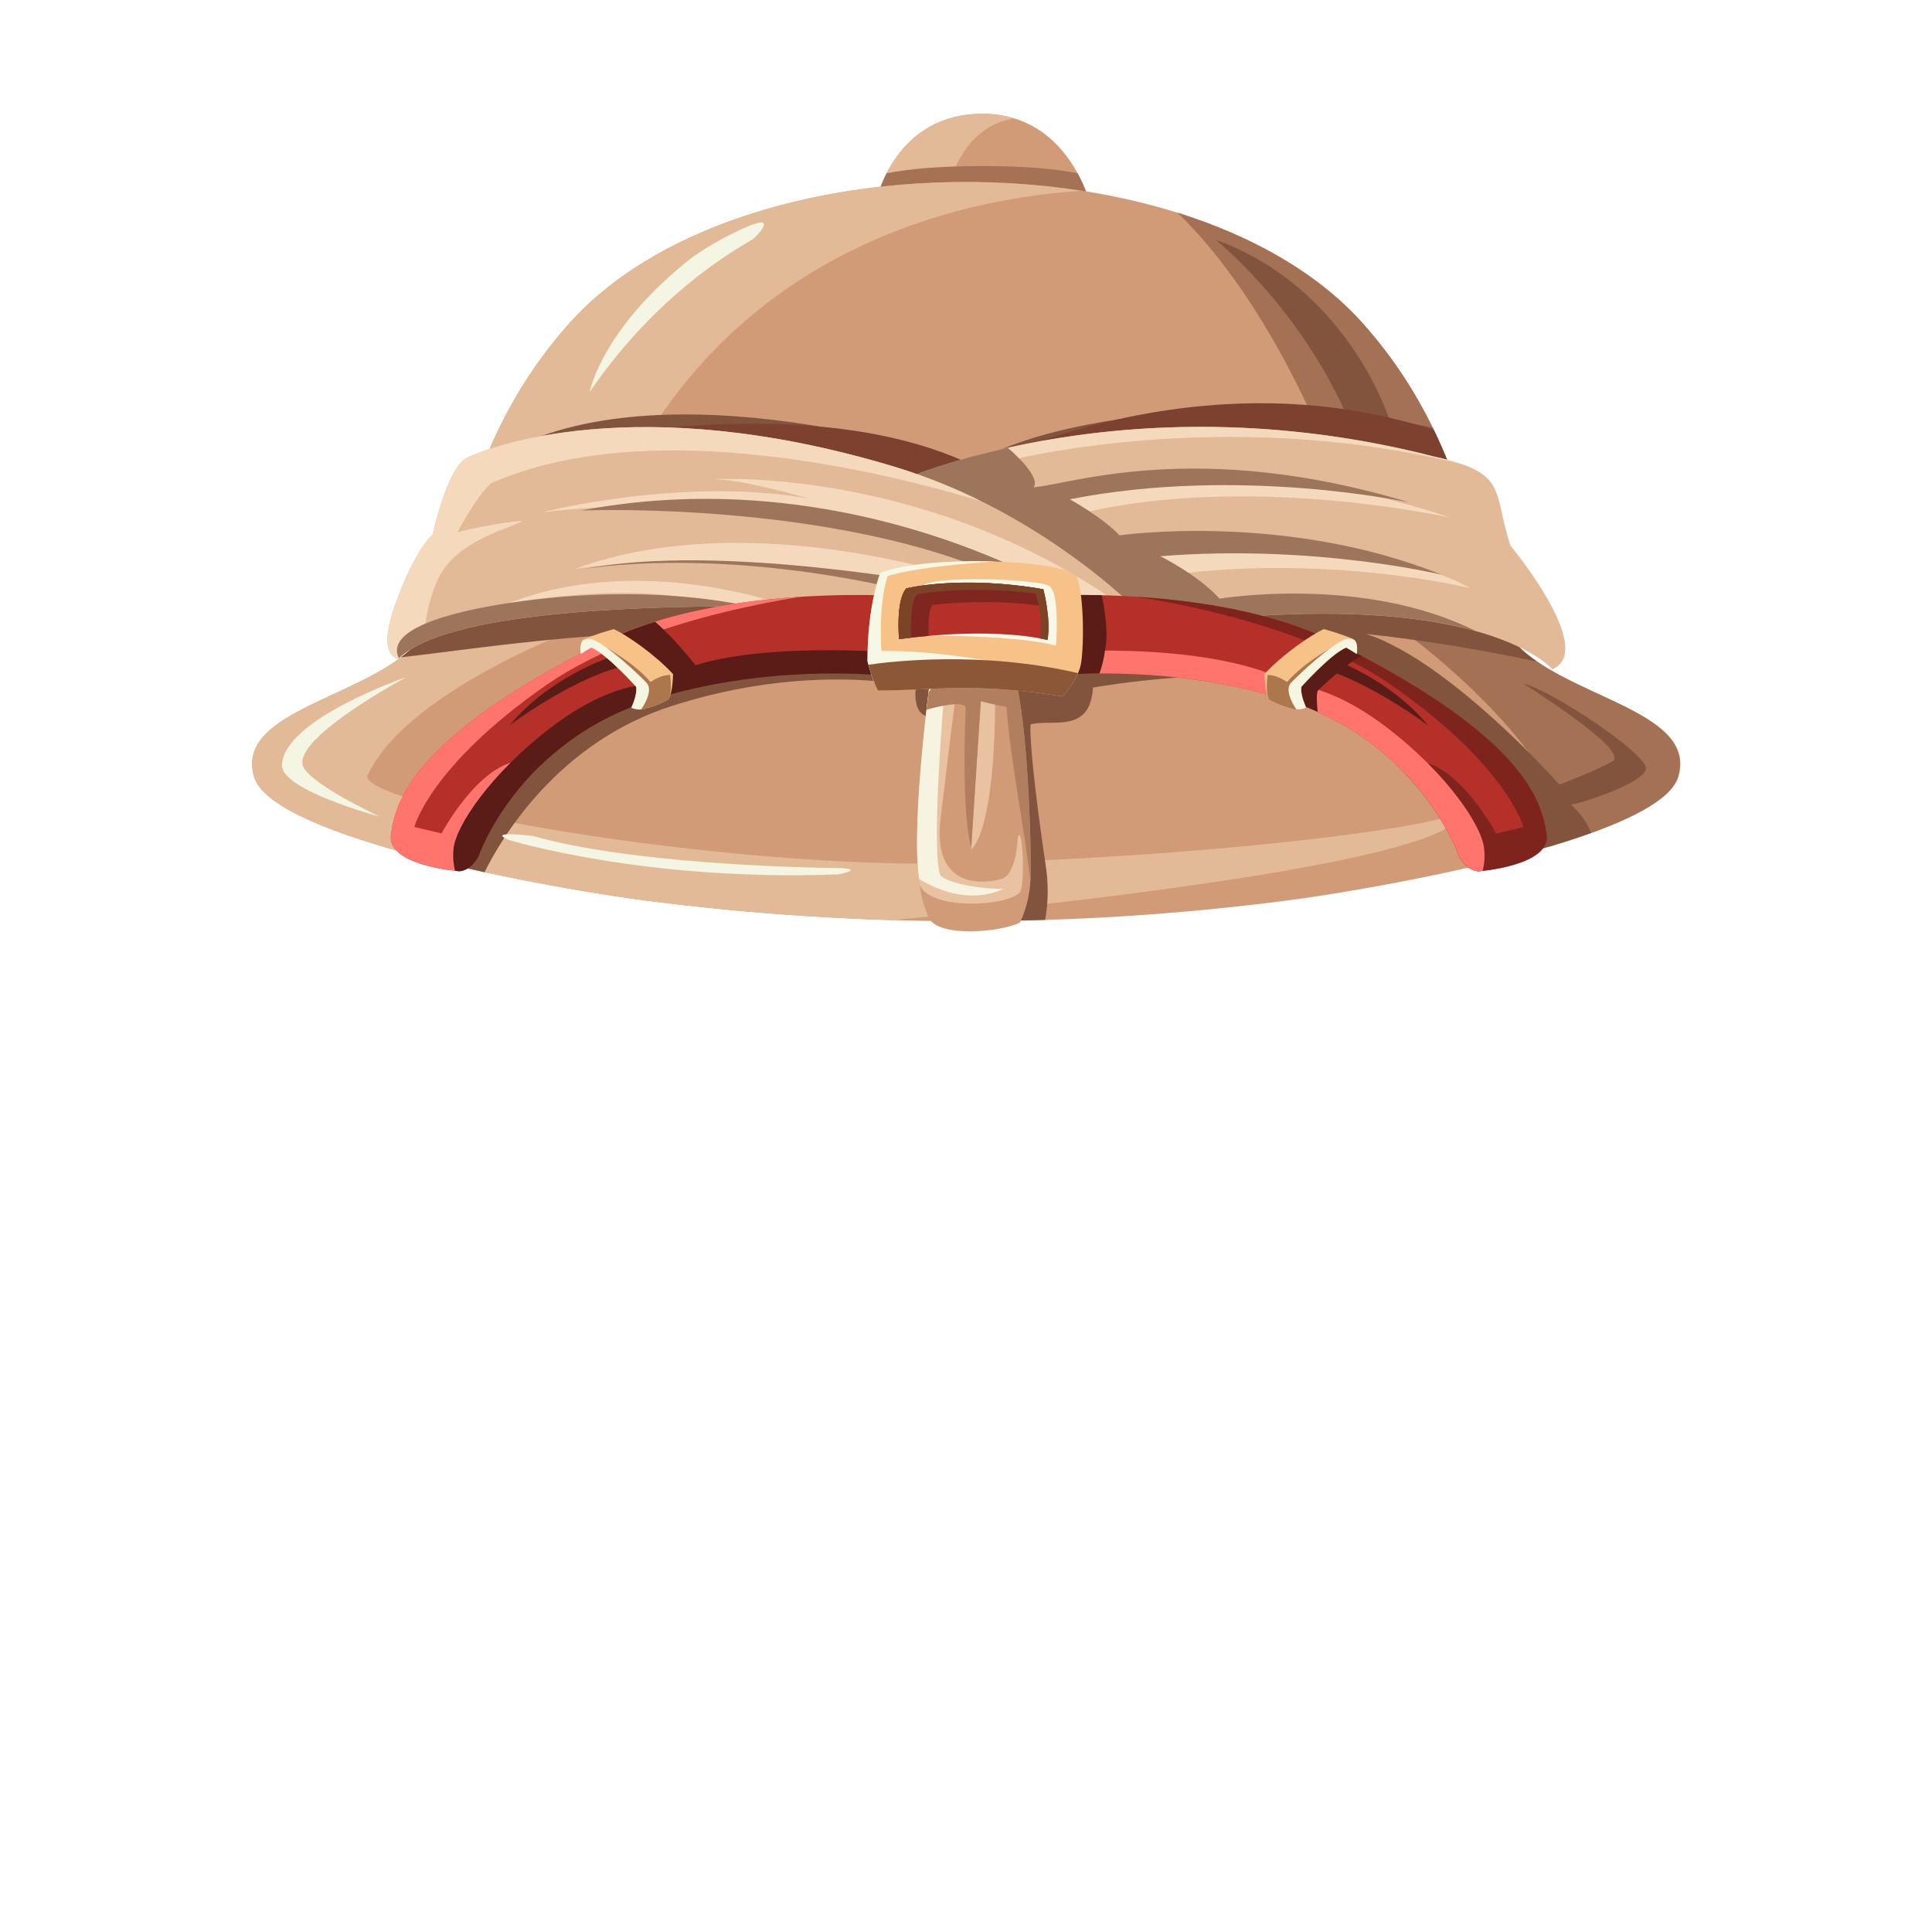
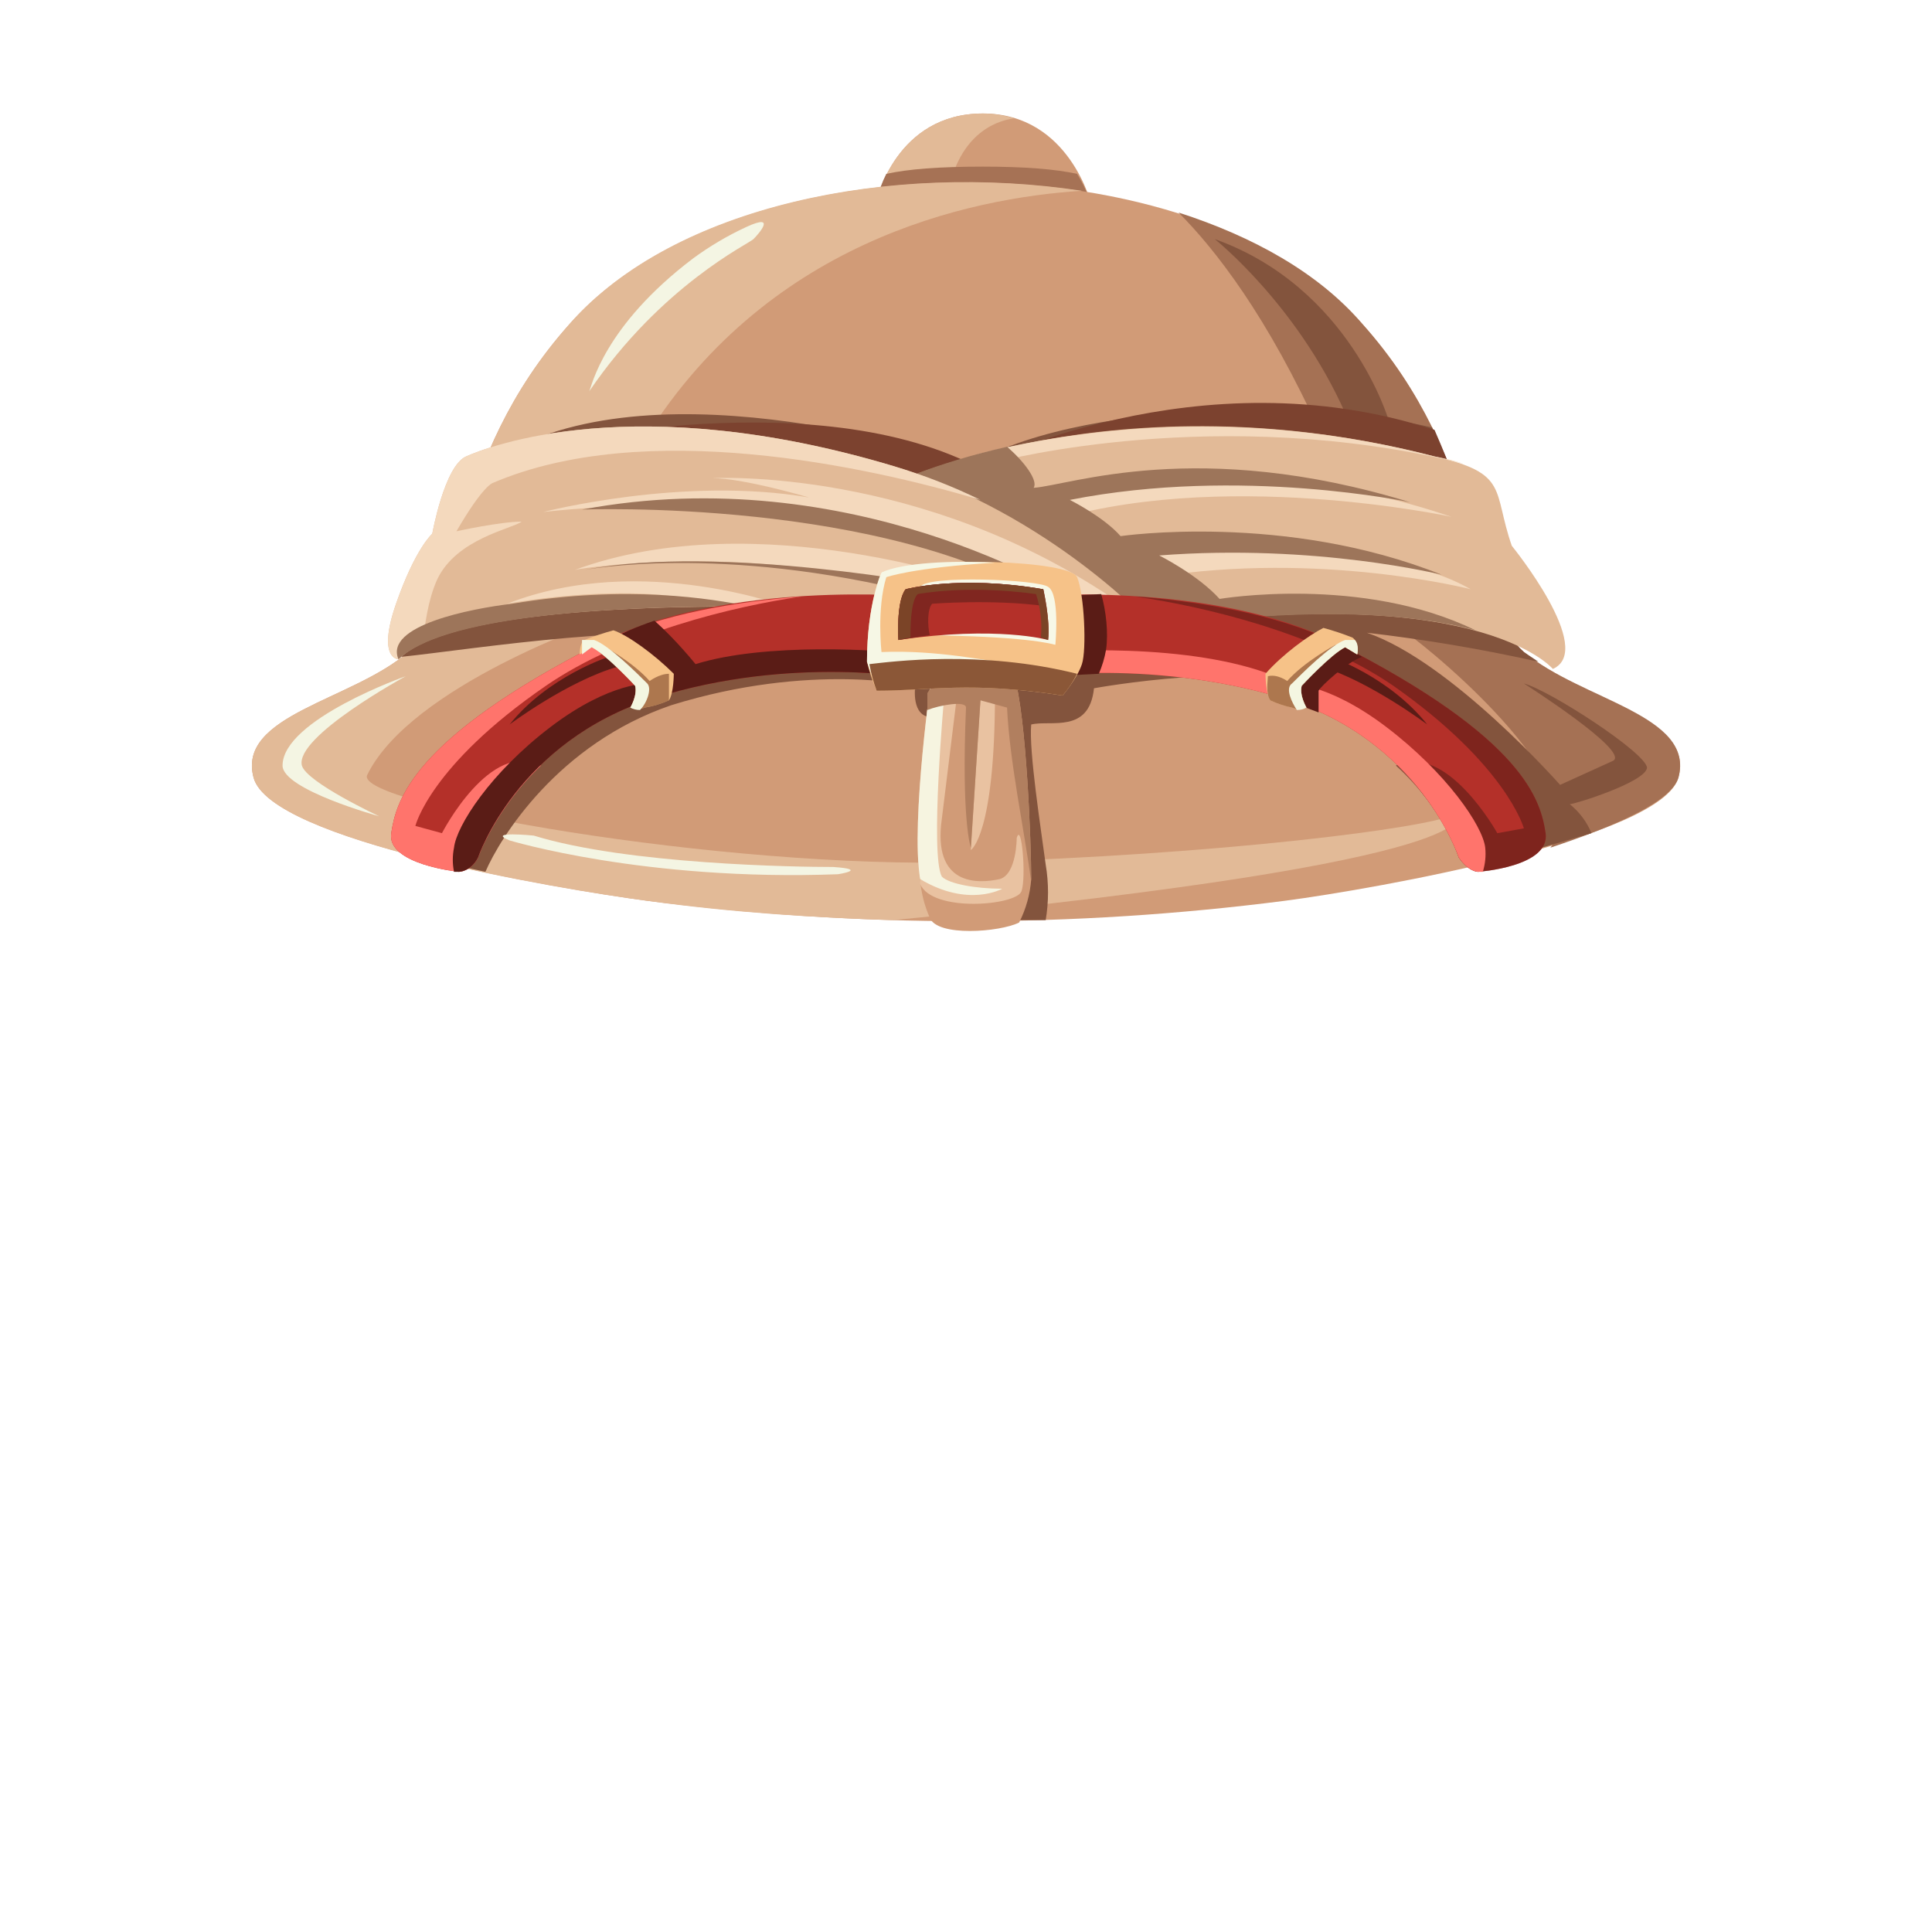
<svg xmlns="http://www.w3.org/2000/svg" id="Assets" viewBox="0 0 800 800">
  <defs>
-     <style>.cls-1{fill:#d19b77;}.cls-2{fill:#e2ba97;}.cls-3{fill:#a67255;}.cls-4{fill:#a57154;}.cls-5{fill:#83543d;}.cls-6{fill:#f4f5e3;}.cls-7{fill:#e9c2a1;}.cls-8{fill:#f6f4e0;}.cls-9{fill:#b17f5f;}.cls-10{fill:#7c422f;}.cls-11{fill:#f4d9bd;}.cls-12{fill:#9d755a;}.cls-13{fill:#b43029;}.cls-14{fill:#ff746c;}.cls-15{fill:#5a1c16;}.cls-16{fill:#f6c288;}.cls-17{opacity:0.59;}.cls-18{fill:#7b4427;}.cls-19{fill:#f4f6e1;}.cls-20{opacity:0.6;}.cls-21{fill:#f6f7e5;}.cls-22{fill:#8b5737;}.cls-23{fill:#f7f8e7;}.cls-24{fill:#802620;}</style>
+     <style>.cls-1{fill:#d19b77}.cls-2{fill:#e2ba97}.cls-7{fill:#e9c2a1}.cls-11{fill:#f4d9bd}.cls-12{fill:#9d755a}.cls-13{fill:#b43029}.cls-14{fill:#ff746c}.cls-15{fill:#5a1c16}.cls-16{fill:#f6c288}.cls-17{opacity:.59}.cls-18{fill:#7b4427}.cls-19{fill:#f4f6e1}</style>
  </defs>
-   <g id="Forma_6794" data-name="Forma 6794">
-     <path class="cls-1" d="M406.8,47.12c-36.24,0-43.8,35.51-43.8,35.51l88.6,2.66S443,47.12,406.8,47.12Z" />
+   <path id="Forma_6794" d="M407 47c-36 0-44 36-44 36l89 2s-9-38-45-38Z" class="cls-1" data-name="Forma 6794" />
+   <path id="Forma_6796" d="M407 47c-36 0-44 36-44 36h29c4-27 20-33 28-34a45 45 0 0 0-13-2Z" class="cls-2" data-name="Forma 6796" />
+   <path id="Forma_6795" d="M446 72c-9-2-22-3-39-3-18 0-31 1-40 3a49 49 0 0 0-4 11l89 2a58 58 0 0 0-6-13Z" data-name="Forma 6795" style="fill:#a67255" />
+   <path id="Forma_6789_copia" d="M631 270c-23-20-16-79-67-136-69-78-259-78-328 0-51 57-44 116-67 136s-71 26-64 52 126 46 163 51a1035 1035 0 0 0 264 0c38-5 156-26 163-51s-40-32-64-52Z" class="cls-1" data-name="Forma 6789 copia" />
+   <path id="Forma_6801" d="M631 270c-23-20-16-79-67-136-18-21-45-36-76-46 15 15 37 43 59 92 0 0 16 69 34 81 17 12 80 66 61 90 27-9 50-19 53-29 7-26-40-32-64-52Z" data-name="Forma 6801" style="fill:#a57154" />
+   <path id="Forma_6791" d="M603 337c-11 6-100 17-202 20s-254-24-249-36c18-37 97-64 97-64s8-49 16-72c51-85 136-103 183-106-79-12-169 6-212 55-51 57-44 116-67 136s-71 26-64 52 125 46 163 51c36 5 70 7 102 8 256-25 233-44 233-44Z" class="cls-2" data-name="Forma 6791" />
+   <path id="Forma_6802" d="M682 318c0-6-40-32-51-35 0 0 44 28 37 32l-22 10s-45-51-80-63a696 696 0 0 1 71 12l-6-4c-17-15-17-51-38-93a129 129 0 0 0-18-3s-16-55-72-75c0 0 34 27 54 72 0 0-100-9-155 21 0 0-118-41-188-7l-6 38-25 23a53 53 0 0 1-17 26c29-3 109-16 139-6 0 0-98 8-127 90l23 5c6-14 30-53 77-69 58-18 101-8 101-8s-2 13 7 13l25 2 4 82h18a69 69 0 0 0 0-23c-2-15-7-47-6-58 8-2 24 4 26-15 0 0 65-12 100 0 0 0 60 38 82 67l24-7a30 30 0 0 0-9-12c2 0 31-9 32-15Z" data-name="Forma 6802" style="fill:#83543d" />
+   <path id="Forma_6792" d="M312 99c2-2 10-11-3-5a128 128 0 0 0-22 13c-37 28-42 53-43 55 30-44 66-61 68-63Zm33 260c-15 0-85-1-124-13 0 0-20-2-10 2 0 0 56 17 136 14 0 0 13-2-2-3Zm-177-79s-51 18-51 37c0 10 40 21 40 21s-30-14-32-21c-3-12 43-37 43-37Z" data-name="Forma 6792" style="fill:#f4f5e3" />
+   <path id="Forma_6842" d="M420 280c-5-16-34-2-34-2s-9 62-5 86a48 48 0 0 0 4 16c3 8 29 6 37 2a47 47 0 0 0 5-18c0-15-2-67-7-84Z" class="cls-1" data-name="Forma 6842" />
+   <path id="Forma_6845" d="M421 347s0 15-7 17c-9 2-28 3-24-25l8-65a72 72 0 0 0-12 4s-9 62-5 86v2c5 12 40 9 42 3s0-29-2-22Z" class="cls-7" data-name="Forma 6845" />
+   <path id="Forma_6844" d="M390 363c-5-9 1-75 1-75l1-12-6 2s-9 62-5 86c20 12 34 4 34 4-11 0-22-2-25-5Z" data-name="Forma 6844" style="fill:#f6f4e0" />
+   <path id="Forma_6846" d="m406 289-4 63s10-6 10-65c0 0-8 1-6 2Z" class="cls-7" data-name="Forma 6846" />
+   <path id="Forma_6843" d="M420 280c-4-11-20-7-29-4l-7 11v7c5-2 16-4 16-1-2 47 2 58 2 58l4-61 11 3c1 22 7 50 10 72v-1c0-15-2-67-7-84Z" data-name="Forma 6843" style="fill:#b17f5f" />
+   <path id="Forma_6814" d="M594 178c-98-32-188 15-190 15-71-36-187-7-187-7l-2 22 395 14c-4-14-9-28-16-44Z" data-name="Forma 6814" style="fill:#7c422f" />
+   <path id="Forma_6809" d="M626 226c-8-23-1-30-32-37-131-34-226 12-226 12 18 2 95 61 95 61 148-24 180 15 180 15 18-8-17-51-17-51Z" class="cls-2" data-name="Forma 6809" />
+   <path id="Forma_6811" d="M606 192a96 96 0 0 0-12-3c-81-21-149-11-189-1l9 3s91-24 192 1Zm-130 38 2 9c69-11 131 5 131 5-44-25-133-14-133-14Zm125-16c-94-32-165-6-165-6l-5 9c73-24 170-3 170-3Z" class="cls-11" data-name="Forma 6811" />
+   <path id="Forma_6810" d="M505 248c-9-10-25-18-25-18 65-5 117 8 117 8-65-26-133-16-133-16-7-8-21-15-21-15 71-14 141 1 141 1-88-27-141-7-156-6 2-3-4-11-11-17-31 7-49 16-49 16 18 2 95 61 95 61 77-12 122-8 148-1-47-23-106-13-106-13Z" class="cls-12" data-name="Forma 6810" />
+   <path id="Forma_6803" d="M370 193c-107-32-168-8-177-4s-14 32-14 32-7 6-15 29 1 23 1 23c39-39 312-14 312-14s-42-46-107-66Z" class="cls-2" data-name="Forma 6803" />
+   <path id="Forma_6804" d="M204 200c63-27 155-7 202 7a232 232 0 0 0-36-14c-107-32-168-8-177-4s-14 32-14 32-7 6-15 29 1 23 1 23a36 36 0 0 1 10-7c1-7 2-17 6-26 8-17 31-21 35-24-9 0-27 4-27 4 11-19 15-20 15-20Z" class="cls-11" data-name="Forma 6804" />
+   <path id="Forma_6805" d="M210 250s63-12 95 4l23-2s-62-24-118-2Zm28-14c3-1 92-14 163 17l9-10s-96-35-172-7Zm57-38c13 0 40 8 40 8-52-9-110 6-110 6 127-14 216 35 216 35l23 3c-82-57-169-52-169-52Z" class="cls-11" data-name="Forma 6805" />
+   <path id="Forma_6806" d="M212 250c-17 2-53 9-47 23 18-17 80-22 145-22-15-3-50-9-98-1Zm29-39s126-5 195 39l7-3s-90-57-202-36Zm1 25s56-11 139 10l11-3s-94-18-150-7Z" class="cls-12" data-name="Forma 6806" />
+   <path id="Forma_6815" d="M380 247s-79-7-131 19c-79 40-85 66-87 79s28 16 28 16 5 0 8-6c0 0 16-48 73-66s110-8 110-8Z" class="cls-13" data-name="Forma 6815" />
+   <path id="Forma_6816" d="M226 284c32-22 78-33 106-37-26 2-58 7-83 19-79 40-85 66-87 79s28 16 28 16 5 0 8-6c0 0 7-20 26-38-21-11-41 28-41 28l-11-3s6-25 54-58Z" class="cls-14" data-name="Forma 6816" />
+   <path id="Forma_6817" d="M252 272s-25 8-41 28c0 0 24-18 45-24Zm129-1c-17-2-64-5-93 4 0 0-8-10-17-18a149 149 0 0 0-21 9l19 17s-16-1-41 18-39 41-40 50a25 25 0 0 0 0 10h2s5 0 8-6c0 0 16-48 73-66s110-8 110-8Z" class="cls-15" data-name="Forma 6817" />
+   <path id="Forma_6818" d="M254 261a113 113 0 0 0-12 4c-2 1-2 6-2 6l5-3c6 3 18 16 18 16 1 4-2 9-2 9a8 8 0 0 0 6 0 41 41 0 0 0 10-3c2-3 2-11 2-11-8-8-19-16-25-18Z" class="cls-16" data-name="Forma 6818" />
+   <g id="Forma_6820" class="cls-17" data-name="Forma 6820">
+     <path d="M277 279c-4 0-8 3-8 3-7-8-20-15-20-15a8 8 0 0 0-1 3c7 5 15 14 15 14 1 4-1 9-2 9a8 8 0 0 0 6 0 41 41 0 0 0 10-3v-11Z" class="cls-18" />
  </g>
-   <g id="Forma_6796" data-name="Forma 6796">
-     <path class="cls-2" d="M406.8,47.12c-36.24,0-43.8,35.51-43.8,35.51l28.51.86C396.31,56.09,412.08,50.22,420,49A44.8,44.8,0,0,0,406.8,47.12Z" />
+   <path id="Forma_6819" d="M268 283c-4-4-16-16-22-18h-5v6l4-3c6 3 18 16 18 16 1 4-2 9-2 9a8 8 0 0 0 4 1c3-3 5-9 3-11Z" class="cls-19" data-name="Forma 6819" />
+   <path id="Forma_6815-2" d="M640 345c-2-13-8-39-87-79-52-26-131-19-131-19l-1 34s53-9 110 8 73 66 73 66c4 6 8 6 8 6s30-2 28-16Z" class="cls-13" data-name="Forma 6815" />
+   <path id="Forma_6816-2" d="M640 345c-2-13-8-39-87-79-25-12-57-17-83-19 28 4 75 15 107 37 47 33 54 59 54 59l-11 2s-21-38-42-28c20 18 26 38 26 38 4 6 8 6 8 6s30-2 28-16Z" class="cls-15" data-name="Forma 6816" style="opacity:.6" />
+   <path id="Forma_6817-2" d="m551 272-4 4c20 6 44 24 44 24-16-20-40-28-40-28Z" class="cls-15" data-name="Forma 6817" />
+   <path id="Forma_6817_copia" d="M615 351c-1-9-16-31-41-50s-41-18-41-18l-5-3c-35-14-90-11-107-9v10s53-9 110 8 73 66 73 66c4 6 8 6 8 6h2a25 25 0 0 0 1-10Z" class="cls-14" data-name="Forma 6817 copia" />
+   <path id="Forma_6840" d="m434 247 1 33 20-1a44 44 0 0 0 3-10c1-7 0-16-2-23l-22 1Zm119 19h-1c-7 3-15 10-17 17a70 70 0 0 0 3 9l8 3v-9c1-2 12-12 18-14l-11-6Z" class="cls-15" data-name="Forma 6840" />
+   <path id="Forma_6818-2" d="M560 264a113 113 0 0 0-12-4c-6 3-17 11-24 19 0 0 0 8 2 11a41 41 0 0 0 9 3 8 8 0 0 0 6 0s-3-5-2-9c0 0 12-13 18-16l5 3s1-5-2-7Z" class="cls-16" data-name="Forma 6818" />
+   <g id="Forma_6820-2" class="cls-17" data-name="Forma 6820">
+     <path d="M554 270a8 8 0 0 0-1-3s-13 7-20 15c0 0-4-3-8-2 0 2-1 7 1 10a41 41 0 0 0 9 3 8 8 0 0 0 6 0s-3-5-2-9c0 0 8-9 15-14Z" class="cls-18" />
  </g>
-   <g id="Forma_6795" data-name="Forma 6795">
-     <path class="cls-3" d="M446.21,71.75c-9.28-1.84-21.91-3-39.07-3-18.13,0-30.95,1.22-40,3A48.85,48.85,0,0,0,363,82.63l88.6,2.66A58.06,58.06,0,0,0,446.21,71.75Z" />
-   </g>
-   <g id="Forma_6789_copia" data-name="Forma 6789 copia">
-     <path class="cls-1" d="M631.47,270.14c-23.3-19.68-16.35-79.07-67-136.07-69.64-78.31-259.24-78.31-328.88,0-50.68,57-43.73,116.39-67,136.07s-70.82,25.57-63.39,51.43,125.3,46.63,163,51.44a1035.16,1035.16,0,0,0,263.82,0c37.65-4.81,155.51-25.57,163-51.44S654.78,289.81,631.47,270.14Z" />
-   </g>
-   <g id="Forma_6801" data-name="Forma 6801">
-     <path class="cls-4" d="M631.47,270.14c-23.3-19.68-16.35-79.07-67-136.07-18.6-20.91-45.74-36.23-76.87-46,15.34,14.83,37.7,42.64,59.28,92.11,0,0,16.1,68.65,33.85,81,16.77,11.63,80.42,65.65,60.77,89.39,27.82-8.24,50.28-18.17,53.39-29C702.29,295.71,654.78,289.81,631.47,270.14Z" />
-   </g>
-   <g id="Forma_6791" data-name="Forma 6791">
-     <path class="cls-2" d="M602.93,336.84c-11,6.09-100.35,17.58-202.1,20.58s-254.32-24.57-248.56-36.51c17.55-37.16,96.24-64.38,96.24-64.38s8.57-48.76,16.92-71.68C315.69,99.77,401.47,82,447.82,79,369.23,66.82,279,85.19,235.56,134.07c-50.68,57-43.73,116.39-67,136.07s-70.82,25.57-63.39,51.43,125.3,46.63,163,51.44c36,4.6,69.92,7.06,101.59,8C625.52,356,602.93,336.84,602.93,336.84Z" />
-   </g>
-   <g id="Forma_6802" data-name="Forma 6802">
-     <path class="cls-5" d="M681.58,318.26c.47-6.16-39.44-32.63-50.77-35.18,0,0,44.62,27.87,36.84,32.19s-21.91,9.62-21.91,9.62-45.13-50.95-80-62.39A696.32,696.32,0,0,1,636.53,274c-1.78-1.22-3.48-2.49-5.06-3.82-17.4-14.7-17.93-51.56-38.21-93a128.72,128.72,0,0,0-17.87-3.22s-16.76-54.64-72-74.67c0,0,33.64,26.8,53.77,71.68,0,0-100-9.08-155,20.91,0,0-117.82-40.51-188.5-7l-5.31,37.83s-12.81,11.62-25.83,23.64c-3.61,10.28-7.7,18.5-14,23.82-.82.69-1.67,1.36-2.55,2,28.74-3.05,108.65-15.93,138.61-6.34,0,0-97.77,8.24-126.12,90.18,7.33,1.84,14.79,3.56,22.17,5.16,6.87-13.89,30.11-53.55,77.4-68.79,57.77-18.61,101.22-8,101.22-8s-2,12.63,6.3,12.27,25.56,2,25.56,2l3.77,82.66q9.11-.13,17.9-.41a68.91,68.91,0,0,0,.23-22.52c-2.28-15.17-6.72-47.64-6.31-58.41,8.76-2.43,24.73,4.19,25.89-15.26,0,0,65.63-11.74,100.55.66,0,0,60,37.47,82,67,8.41-2.36,16.44-4.86,23.75-7.5a30,30,0,0,0-8.49-11.71C652.37,333.41,681.12,324.41,681.58,318.26Z" />
-   </g>
-   <g id="Forma_6792" data-name="Forma 6792">
-     <path class="cls-6" d="M311.89,98.9c2.32-1.84,10.35-10.8-3.32-4.65a127.74,127.74,0,0,0-21.9,12.28c-36.23,28.4-42.06,53.7-42.48,55.75C274.4,118.15,309.57,100.73,311.89,98.9Zm33.19,260.51c-15.11-.16-84.85-1.87-124.45-13.28,0,0-19.53-2.38-10,1.66,0,0,56.24,17.34,136.4,14.27C347.07,362.06,360.19,359.57,345.08,359.41Zm-176.88-79s-51.09,17.48-51.44,36.51c-.08,10.38,40.48,21.24,40.48,21.24s-29.77-13.86-31.86-21.24C122,305.08,168.2,280.42,168.2,280.42Z" />
-   </g>
-   <g id="Forma_6842" data-name="Forma 6842">
-     <path class="cls-1" d="M420.08,280.42c-5.26-16.3-34.52-2-34.52-2s-8.47,61.33-5,85.29a47.58,47.58,0,0,0,4,16.26c3.74,8.35,29.88,6.11,37.83,2a47,47,0,0,0,4.31-17.92C427.18,349,425.34,296.73,420.08,280.42Z" />
-   </g>
-   <g id="Forma_6845" data-name="Forma 6845">
-     <path class="cls-7" d="M421.41,347.13s-.42,15.21-7,16.92c-8.92,2.33-28.52,3.05-24.89-25.55,3.23-25.56,5.33-46.69,8.55-64.57a72.2,72.2,0,0,0-12.54,4.5s-8.47,61.33-5,85.29c0,0,0,1,.24,2.73,5.18,11.37,39.93,8.48,41.9,2.25S423.08,340,421.41,347.13Z" />
-   </g>
-   <g id="Forma_6844" data-name="Forma 6844">
-     <path class="cls-8" d="M389.55,362.72c-4.28-8.31,1.32-74.66,1.32-74.66.28-4.68.65-8.75,1-12.22-3.74,1.34-6.31,2.59-6.31,2.59s-8.47,61.33-5,85.29c0,0,0,.09,0,.25,20.69,12.49,34.83,4.06,34.83,4.06C404.46,368.11,392.86,365.53,389.55,362.72Z" />
-   </g>
-   <g id="Forma_6846" data-name="Forma 6846">
-     <path class="cls-7" d="M406.14,288.72l-4,63s9.92-5.47,9.95-64.38C412.11,287.39,404,288,406.14,288.72Z" />
-   </g>
-   <g id="Forma_6843" data-name="Forma 6843">
-     <path class="cls-9" d="M420.08,280.42c-3.77-11.68-19.86-7.64-28.68-4.41-1.67,2.53-4.47,6.82-6.9,10.69-.26,2.08-.54,4.49-.85,7.16,5.85-1.63,16.32-3.91,16.18-.49-1.8,46.54,2.33,57.41,2.33,57.41l4-60.4s5.91,1.55,10.62,2.32c1.55,22.26,7.48,50,9.89,72.68,0-.44.05-.88.06-1.33C427.18,349,425.34,296.73,420.08,280.42Z" />
-   </g>
-   <g id="Forma_6814" data-name="Forma 6814">
-     <path class="cls-10" d="M593.73,178.08c-97.43-31.74-187.63,14.55-189.25,15.4-71.93-36-187.17-7-187.17-7l-2,21.9,394.6,13.32C606,208.46,601.22,193.61,593.73,178.08Z" />
-   </g>
-   <g id="Forma_6809" data-name="Forma 6809">
-     <path class="cls-2" d="M625.5,226c-7.6-22.67-.6-30.05-31.2-36.84-130.95-33.74-226.66,12-226.66,12,17.94,1.71,95.58,60.4,95.58,60.4,147.94-23.29,179.54,15.59,179.54,15.59C661.49,269.31,625.5,226,625.5,226Z" />
-   </g>
-   <g id="Forma_6811" data-name="Forma 6811">
-     <path class="cls-11" d="M605.71,192.31a95.71,95.71,0,0,0-11.41-3.15c-81.72-21-149.71-11.18-189.29-.77l9.43,3.09S504.63,167.16,605.71,192.31Zm-130.21,38,2.65,8.63c69.26-10.61,130.76,4.65,130.76,4.65C564.62,218.75,475.5,230.31,475.5,230.31Zm125.11-15.93c-93.39-31.92-164.27-6.63-164.27-6.63l-5.64,9.62C503.92,192.61,600.61,214.38,600.61,214.38Z" />
-   </g>
-   <g id="Forma_6810" data-name="Forma 6810">
-     <path class="cls-12" d="M505,247.9c-8.94-9.89-24.55-17.59-24.55-17.59C544.57,225.23,597,238,597,238,532,211.8,463.55,221.68,463.55,221.68c-7-7.48-20.57-14.93-20.57-14.93,70.62-13.94,140.71,1.33,140.71,1.33C495.58,181.41,443,200.7,428,201.77c2.37-3.21-3.84-10.42-10.69-16.37-31.46,7-49.71,15.71-49.71,15.71,17.94,1.71,95.58,60.4,95.58,60.4,76.43-12,121.81-7.47,147.82-.25C564.2,237.93,505,247.9,505,247.9Z" />
-   </g>
-   <g id="Forma_6803" data-name="Forma 6803">
-     <path class="cls-2" d="M370,193.14c-106.66-32-168.16-7.71-176.55-3.65s-14.27,31.86-14.27,31.86-6.93,5.36-15.27,28.21,1,23.23,1,23.23c39-38.48,312-14.27,312-14.27S435.1,212.67,370,193.14Z" />
-   </g>
-   <g id="Forma_6804" data-name="Forma 6804">
-     <path class="cls-11" d="M204,199.78c63.24-27.24,155.11-6.35,202,7.64A232.12,232.12,0,0,0,370,193.14c-106.66-32-168.16-7.71-176.55-3.65s-14.27,31.86-14.27,31.86-6.93,5.36-15.27,28.21,1,23.23,1,23.23A36.4,36.4,0,0,1,175.42,266c.3-6.81,1.6-16.93,6.05-26.41,7.66-16.3,30.91-21,34.84-23.89-9.7.45-26.88,4.65-26.88,4.65C199.88,201.28,204,199.78,204,199.78Z" />
-   </g>
-   <g id="Forma_6805" data-name="Forma 6805">
-     <path class="cls-11" d="M210.34,249.89s62.85-12.07,94.91,4l22.57-2.32S266.42,227.84,210.34,249.89Zm27.55-14.27c3.29-.73,92.59-13.85,163.6,17.26l8.63-10S314.14,207.56,237.89,235.62Zm57.41-37.17c12.82,0,39.49,8,39.49,8-52-9.27-110.18,5.64-110.18,5.64,127-14.43,216,35.18,216,35.18l23.23,3C382.22,193,295.3,198.45,295.3,198.45Z" />
-   </g>
-   <g id="Forma_6806" data-name="Forma 6806">
-     <path class="cls-12" d="M211.67,249.56c-16.87,2.47-53.08,9.33-46.51,23C182.77,255.73,245.44,251,310,251,295.4,247.85,260.24,242.46,211.67,249.56Zm28.87-38.16s126-5.28,195.8,38.82l7-3.31S353.4,189.94,240.54,211.4Zm1.33,24.22s55.86-10.23,139.05,10.29l11.28-3.32S297.76,224.53,241.87,235.62Z" />
-   </g>
-   <g id="Forma_6815" data-name="Forma 6815">
-     <path class="cls-13" d="M380.25,247.24s-79-7.07-131.08,18.91c-79,39.45-85.32,66.21-87.28,79.32s28.21,15.26,28.21,15.26,4.53.15,8-6c0,0,16.16-48,73-65.38s110.18-8,110.18-8Z" />
-   </g>
-   <g id="Forma_6816" data-name="Forma 6816">
-     <path class="cls-14" d="M225.61,284.07c32-22.34,78.81-32.62,106.21-37-25.83,1.64-57.41,6.47-82.65,19.06-79,39.45-85.32,66.21-87.28,79.32s28.21,15.26,28.21,15.26,4.53.15,8-6c0,0,6.56-19.46,26-38.08-20.84-10.16-41.25,28.46-41.25,28.46l-11.29-2.66S178,317.38,225.61,284.07Z" />
-   </g>
-   <g id="Forma_6817" data-name="Forma 6817">
-     <path class="cls-15" d="M251.82,272.46s-24.33,8-40.81,27.87c0,0,23.89-18,44.8-23.89Zm129.12-1.56c-16.6-1.42-64.13-4.44-92.94,4.55,0,0-8.29-10.68-16.73-18a149,149,0,0,0-21,8.22l18.84,17.78s-16.27-1.12-41.15,17.92-39.32,40.75-40.16,50.11a25.36,25.36,0,0,0,.66,9.14c1,.11,1.67.15,1.67.15s4.53.15,8-6c0,0,16.16-48,73-65.38s110.18-8,110.18-8Z" />
-   </g>
-   <g id="Forma_6818" data-name="Forma 6818">
-     <path class="cls-16" d="M254.15,260.51a112.72,112.72,0,0,0-12,4c-2.62,1.17-1.66,6.31-1.66,6.31,1.59-1.12,4.32-2.66,4.32-2.66,6.42,2.61,18.58,16.27,18.58,16.27.57,3.32-2,8.62-2,8.62a8,8,0,0,0,6,.34,40.83,40.83,0,0,0,9.29-3.65c2-2.82,2-10.62,2-10.62C271.26,271.07,259.93,263.19,254.15,260.51Z" />
-   </g>
-   <g id="Forma_6820" data-name="Forma 6820" class="cls-17">
-     <path class="cls-18" d="M277.48,279.48c-4.18-.07-8.07,2.93-8.07,2.93-7.52-8.71-20.24-15.26-20.24-15.26a7.76,7.76,0,0,0-.83,3c6.55,4.63,15.1,14.24,15.1,14.24.55,3.19-1.8,8.22-2,8.6l.06.05a8,8,0,0,0,5.9.31,40.83,40.83,0,0,0,9.29-3.65C278.31,287.4,277.73,281.52,277.48,279.48Z" />
-   </g>
-   <g id="Forma_6819" data-name="Forma 6819">
-     <path class="cls-19" d="M267.75,282.75c-4.05-4.22-15.95-15.33-22.23-17.92-1.71-.71-3.06.11-4.11.23-1.61,1.75-.87,5.74-.87,5.74,1.59-1.12,4.32-2.66,4.32-2.66,6.42,2.61,18.58,16.27,18.58,16.27.57,3.32-2,8.62-2,8.62a8.19,8.19,0,0,0,4,.73C267.6,290.86,270.21,285.31,267.75,282.75Z" />
-   </g>
-   <g id="Forma_6815-2" data-name="Forma 6815">
-     <path class="cls-13" d="M640.43,345.47c-1.95-13.11-8.23-39.87-87.28-79.32-52.07-26-131.08-18.91-131.08-18.91l-1,34.18s53.33-9.42,110.18,8,73,65.38,73,65.38c3.44,6.12,8,6,8,6S642.39,358.58,640.43,345.47Z" />
-   </g>
-   <g id="Forma_6816-2" data-name="Forma 6816" class="cls-20">
-     <path class="cls-15" d="M640.43,345.47c-1.95-13.11-8.23-39.87-87.28-79.32-25.24-12.59-56.81-17.42-82.65-19.06,27.4,4.36,74.26,14.64,106.22,37,47.65,33.31,54.09,58.41,54.09,58.41l-11.28,2.66s-20.42-38.62-41.26-28.46c19.43,18.62,26,38.08,26,38.08,3.44,6.12,8,6,8,6S642.39,358.58,640.43,345.47Z" />
-   </g>
-   <g id="Forma_6817-2" data-name="Forma 6817">
-     <path class="cls-15" d="M550.5,272.46l-4,4c20.9,5.93,44.8,23.89,44.8,23.89C574.84,280.42,550.5,272.46,550.5,272.46Z" />
-   </g>
-   <g id="Forma_6817_copia" data-name="Forma 6817 copia">
-     <path class="cls-14" d="M614.55,351.44c-.83-9.36-15.28-31.06-40.16-50.11s-41.15-17.92-41.15-17.92l-5.31-3.65c-35-14-89.95-10.28-106.55-8.86l-.31,10.52s53.33-9.42,110.18,8,73,65.38,73,65.38c3.44,6.12,8,6,8,6s.61,0,1.66-.15A25.36,25.36,0,0,0,614.55,351.44Z" />
-   </g>
-   <g id="Forma_6840" data-name="Forma 6840">
-     <path class="cls-15" d="M434.18,246.57c.47,11.13.91,26.73,1.08,33.19,5.43-.45,12.23-.82,20-.88a43.88,43.88,0,0,0,2.28-9.41c1.52-7.11,0-16.7-1.34-23C447.53,246.26,440,246.38,434.18,246.57Zm119,19.58c-.35-.18-.72-.35-1.08-.52-6.9,3.48-14.93,10.69-16.84,17.78a69.74,69.74,0,0,0,2.46,8.14q4.11,1.5,7.91,3.21c-.32-2.85-.75-8,.25-9,1.31-1.37,12.21-11.49,17.95-14.11Q558.71,268.93,553.15,266.15Z" />
-   </g>
-   <g id="Forma_6818-2" data-name="Forma 6818">
-     <path class="cls-16" d="M560.12,264.49a113.43,113.43,0,0,0-11.94-4c-5.79,2.68-17.12,10.56-24.56,18.59,0,0,0,7.8,2,10.62a40.83,40.83,0,0,0,9.29,3.65,8.06,8.06,0,0,0,6-.34s-2.57-5.3-2-8.62c0,0,12.16-13.66,18.59-16.27,0,0,2.72,1.54,4.31,2.66C561.78,270.8,562.74,265.66,560.12,264.49Z" />
-   </g>
-   <g id="Forma_6820-2" data-name="Forma 6820" class="cls-17">
-     <path class="cls-18" d="M554,270.17a7.6,7.6,0,0,0-.83-3s-12.71,6.55-20.24,15.26c0,0-3.89-3-8.06-2.93-.26,2-.83,7.92.76,10.24a40.83,40.83,0,0,0,9.29,3.65,8.07,8.07,0,0,0,5.91-.31l.05-.05c-.18-.38-2.53-5.41-2-8.6C538.88,284.41,547.43,274.8,554,270.17Z" />
-   </g>
-   <g id="Forma_6819-2" data-name="Forma 6819">
-     <path class="cls-19" d="M560.91,265.06c-1-.12-2.39-.94-4.11-.23-6.28,2.59-18.18,13.7-22.23,17.92-2.46,2.56.15,8.11,2.27,11a8.21,8.21,0,0,0,4-.73s-2.57-5.3-2-8.62c0,0,12.16-13.66,18.59-16.27,0,0,2.72,1.54,4.31,2.66C561.78,270.8,562.53,266.81,560.91,265.06Z" />
-   </g>
-   <g id="Forma_6823" data-name="Forma 6823">
-     <path class="cls-16" d="M445.8,238.94c-3.26-7.23-62.28-9.39-81.22-1.78,0,0-5.39,13.05-5.35,36.64a68.7,68.7,0,0,0,4.25,12.1c22.23.21,37.59-3.71,76.64,2.49,0,0,6.13-6.92,7.42-13.17S449.06,246.16,445.8,238.94Z" />
-   </g>
-   <g id="Forma_6825" data-name="Forma 6825">
-     <path class="cls-21" d="M365,269.53s-1.52-17.87,2.48-30.95c0,0,10.68-4,44.73-6.06-17.82-.59-38,.75-47.66,4.64,0,0-5.39,13.05-5.35,36.64a83.19,83.19,0,0,0,2.53,8.12c11.86,2.1,45.63-8.24,51.88-7.48C410.48,273.89,388.28,269.37,365,269.53Zm48.61,4.91.42.07Z" />
-   </g>
-   <g id="Forma_6824" data-name="Forma 6824">
-     <path class="cls-22" d="M359.61,275.25a62.27,62.27,0,0,0,3.87,10.65c22.23.21,37.59-3.71,76.64,2.49a42.83,42.83,0,0,0,6.27-9.66C406.3,269.37,368.67,273.92,359.61,275.25Z" />
-   </g>
-   <g id="Forma_6828" data-name="Forma 6828">
-     <path class="cls-23" d="M434.41,242.64c-4.56-2.88-50.28-4.85-53.57.7l-.37,19.8s41.67-.26,56.77,4.26C437.24,267.4,439.08,245.58,434.41,242.64Z" />
-   </g>
-   <g id="Forma_6826" data-name="Forma 6826">
-     <path class="cls-13" d="M432,244c-34.51-6-56.73-.35-56.73-.35-4.46,4.95-3,21-3,21,41-5.43,61.45.38,61.45.38C435.38,256.56,432,244,432,244Z" />
-   </g>
-   <g id="Forma_6829" data-name="Forma 6829">
-     <path class="cls-24" d="M432,244c-34.51-6-56.73-.35-56.73-.35-4.46,4.95-3,21-3,21,4.34-.58,8.43-1,12.28-1.36-.18-4.23-.17-11.11,1.63-12.86,0,0,25-2.88,47.24.79C432.85,247.12,432,244,432,244Z" />
-   </g>
-   <g id="Forma_6827" data-name="Forma 6827">
-     <path class="cls-18" d="M432,244c-34.51-6-56.73-.35-56.73-.35-4.46,4.95-3,21-3,21,1.71-.23,3.36-.43,5-.62-.15-4-.31-15.14,2.45-17.9,0,0,20.27-4,49.14-.36a44.7,44.7,0,0,1,1.89,18.6c2,.38,3,.66,3,.66C435.38,256.56,432,244,432,244Z" />
-   </g>
+   <path id="Forma_6819-2" d="M561 265h-4c-6 2-18 14-22 18-3 2 0 8 2 11a8 8 0 0 0 4-1s-3-5-2-9c0 0 12-13 18-16l5 3s1-4-1-6Z" class="cls-19" data-name="Forma 6819" />
+   <path id="Forma_6823" d="M446 239c-3-7-62-9-81-2 0 0-6 13-6 37a69 69 0 0 0 4 12c23 0 38-4 77 2 0 0 6-7 8-13s1-29-2-36Z" class="cls-16" data-name="Forma 6823" />
+   <path id="Forma_6825" d="M365 270s-2-18 2-31c0 0 11-4 45-6-18-1-38 0-47 4 0 0-6 13-6 37a83 83 0 0 0 3 8c12 2 45-8 52-8-4 0-26-5-49-4Zm49 4v1Z" data-name="Forma 6825" style="fill:#f6f7e5" />
+   <path id="Forma_6824" d="M360 275a62 62 0 0 0 3 11c23 0 38-4 77 2a43 43 0 0 0 6-9c-40-10-77-5-86-4Z" data-name="Forma 6824" style="fill:#8b5737" />
+   <path id="Forma_6828" d="M434 243c-4-3-50-5-53 0l-1 20s42 0 57 4c0 0 2-21-3-24Z" data-name="Forma 6828" style="fill:#f7f8e7" />
+   <path id="Forma_6826" d="M432 244c-35-6-57 0-57 0-4 5-3 21-3 21 41-6 62 0 62 0 1-8-2-21-2-21Z" class="cls-13" data-name="Forma 6826" />
+   <path id="Forma_6829" d="M432 244c-35-6-57 0-57 0-4 5-3 21-3 21l13-2c-1-4-1-11 1-13 0 0 25-2 47 1l-1-7Z" data-name="Forma 6829" style="fill:#802620" />
+   <path id="Forma_6827" d="M432 244c-35-6-57 0-57 0-4 5-3 21-3 21l5-1c0-4 0-15 3-18 0 0 20-4 49 0a45 45 0 0 1 2 18l3 1c1-8-2-21-2-21Z" class="cls-18" data-name="Forma 6827" />
</svg>
